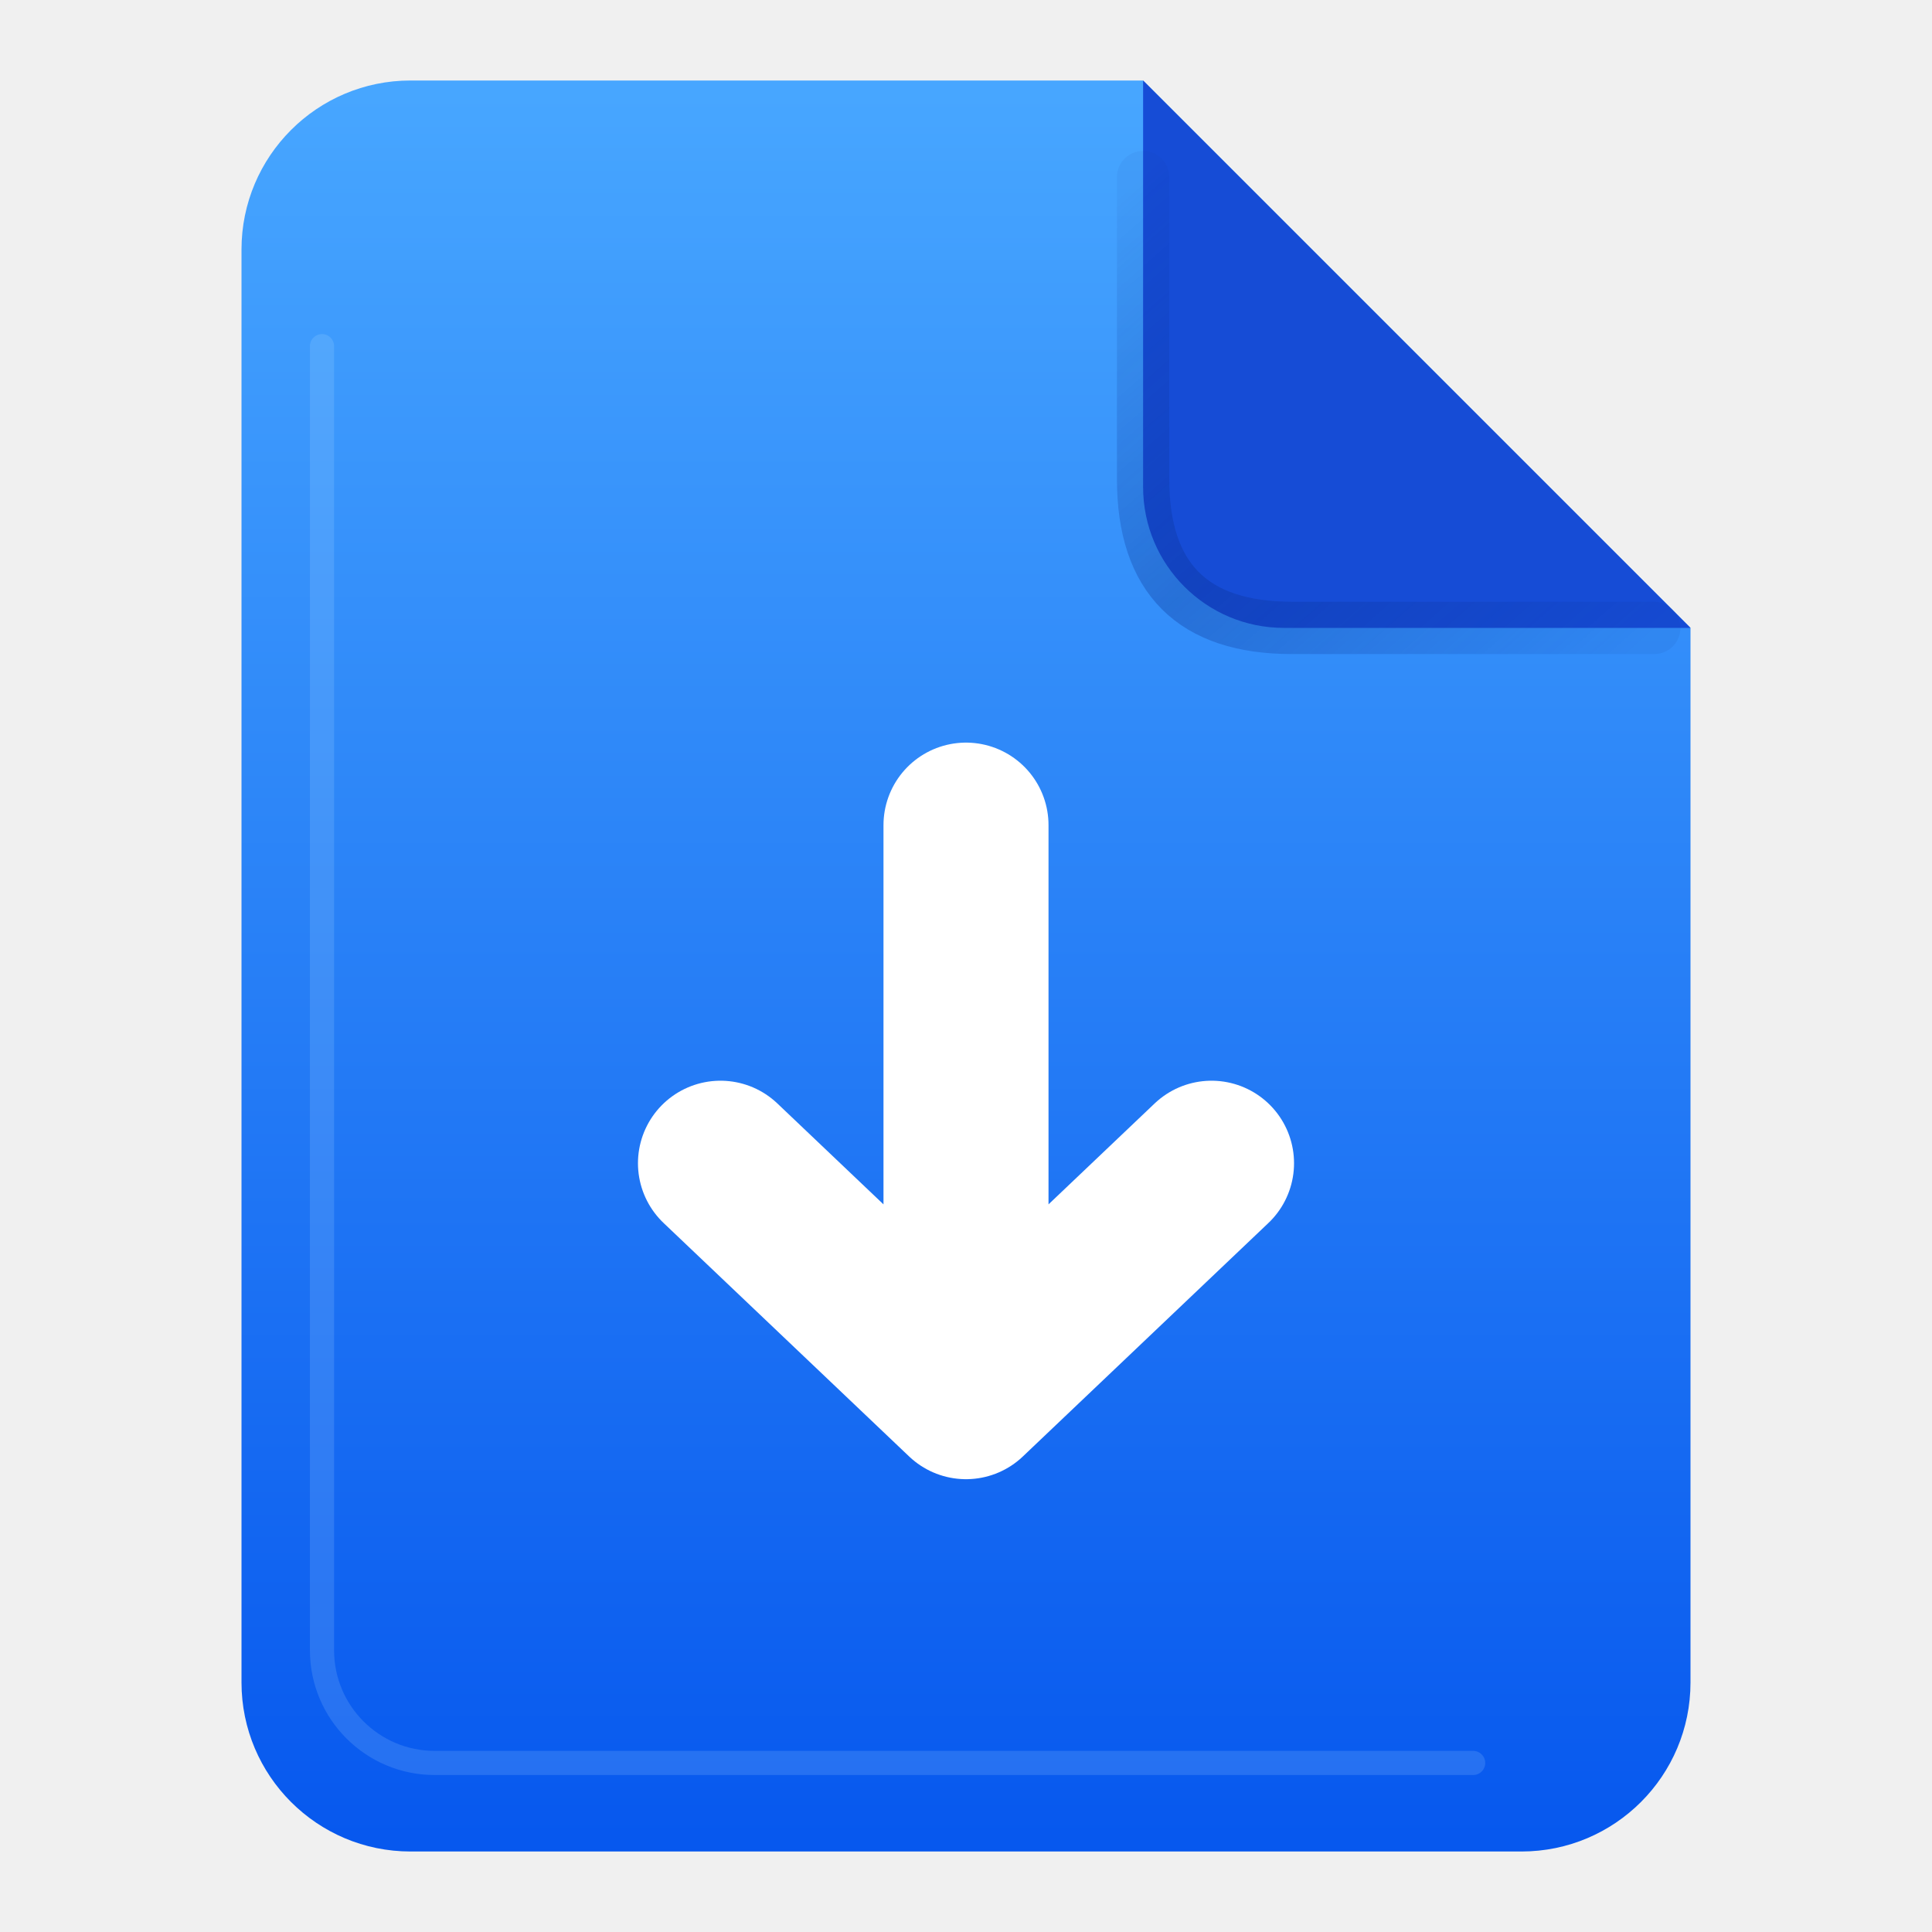
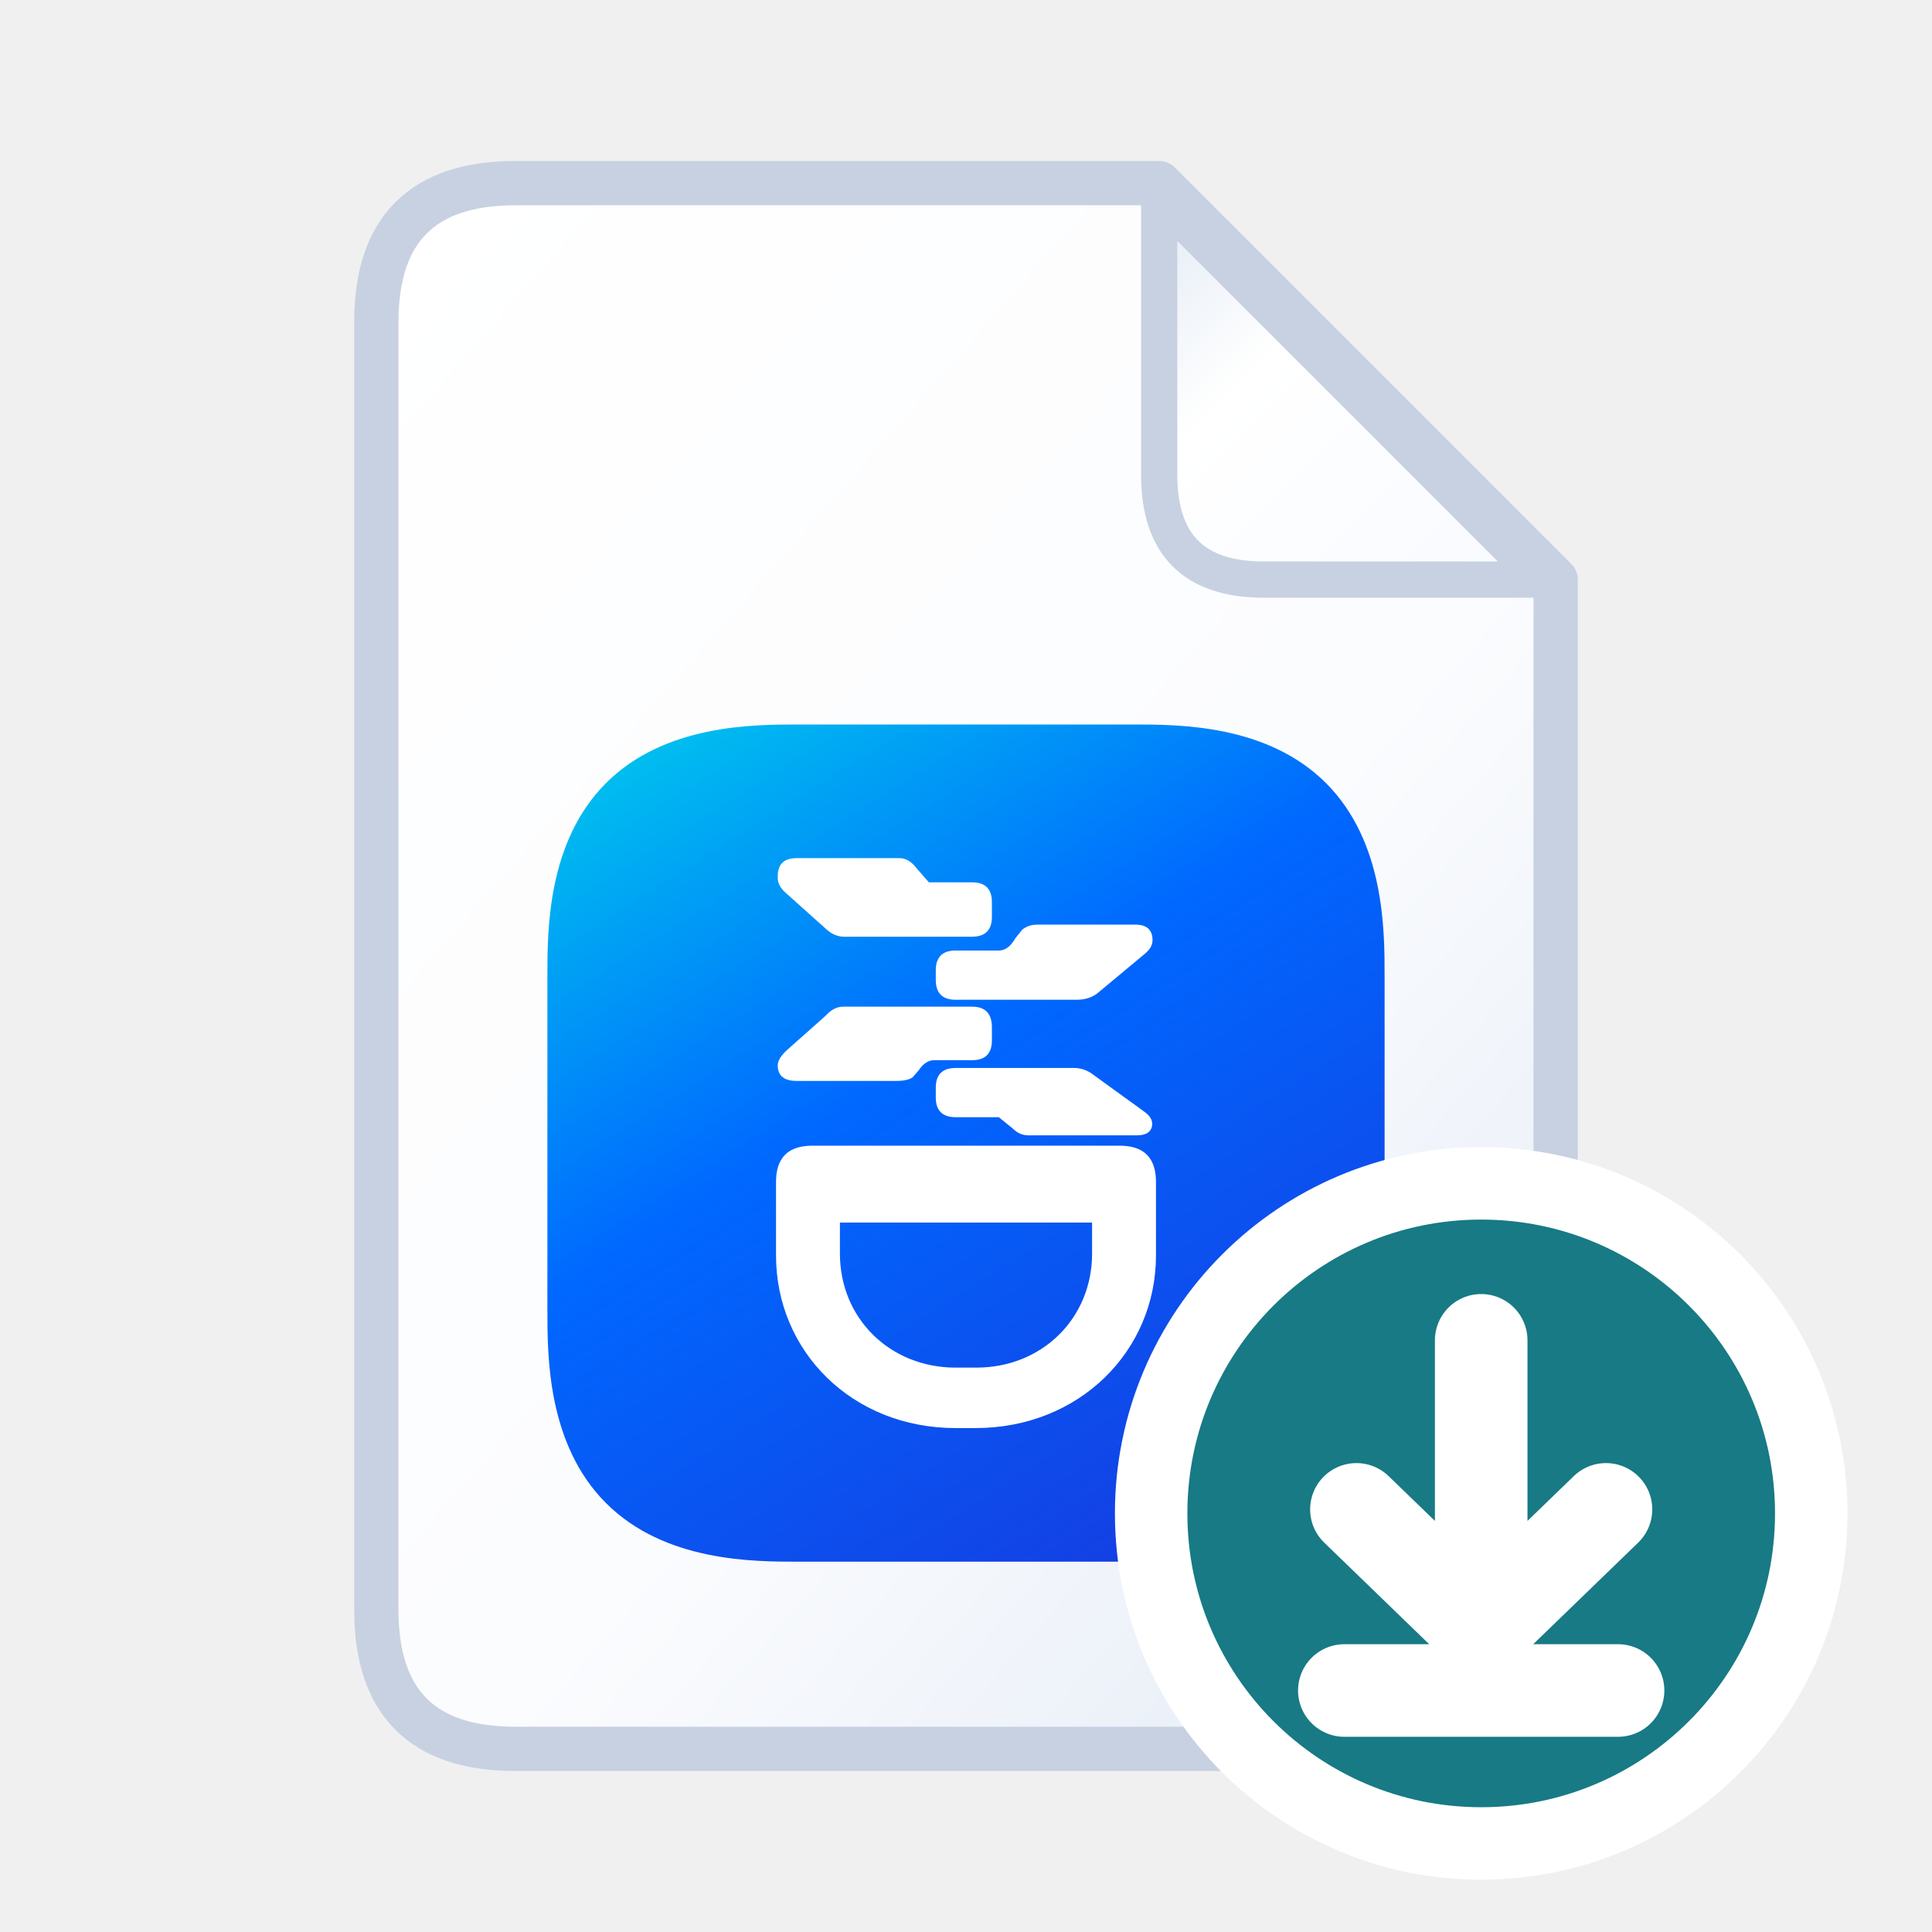
<svg xmlns="http://www.w3.org/2000/svg" width="24" height="24" viewBox="0 0 24 24" fill="none" stroke="#20232a" stroke-width="1.5" stroke-linecap="round" stroke-linejoin="round">
  <defs>
-     <linearGradient id="linux-document-paper" x1="0" y1="0" x2="0" y2="1">
-       <stop stop-color="#47a6ff" />
-       <stop offset="1" stop-color="#0758ee" />
+     <linearGradient id="archive-brand-blue" x1=".15" y1="0" x2=".78" y2="1">
+       <stop stop-color="#00beef" />
+       <stop offset=".42" stop-color="#0068ff" />
+       <stop offset="1" stop-color="#153de2" />
+     </linearGradient>
+     <linearGradient id="archive-brand-paper" x1="0" y1="0" x2=".85" y2="1">
+       <stop stop-color="#fff" />
+       <stop offset=".62" stop-color="#fbfcfe" />
+       <stop offset="1" stop-color="#e6edf7" />
+     </linearGradient>
+     <linearGradient id="archive-brand-fold" x1="0" y1="0" x2="1" y2="1">
+       <stop stop-color="#e3ebf5" />
+       <stop offset=".35" stop-color="#fff" />
+       <stop offset="1" stop-color="#f7faff" />
    </linearGradient>
  </defs>
-   <path fill="url(#linux-document-paper)" stroke="none" d="M5.1 1h9.1L21 7.8v13.1a2.1 2.1 0 0 1-2.1 2.1H5.1A2.1 2.1 0 0 1 3 20.9V3.1A2.1 2.1 0 0 1 5.1 1Z" />
-   <path fill="#164cd6" stroke="none" d="M14.2 1v5.05a1.75 1.75 0 0 0 1.75 1.75H21Z" />
-   <defs>
-     <linearGradient id="linux-document-seam" x1="0" y1="0" x2="1" y2="1">
-       <stop stop-color="#092e8e" stop-opacity=".06" />
-       <stop offset=".5" stop-color="#092e8e" stop-opacity=".32" />
-       <stop offset="1" stop-color="#092e8e" stop-opacity=".08" />
-     </linearGradient>
-   </defs>
-   <path d="M14.2 2.2v3.75q0 1.85 1.85 1.85H20.55" stroke="url(#linux-document-seam)" stroke-width=".65" />
-   <path d="M4 4.3v16.2a1.4 1.4 0 0 0 1.4 1.4h12.9" stroke="#bde5ff" stroke-opacity=".16" stroke-width=".3" />
-   <path d="M12 10.25v7.1m-3.05-2.9L12 17.35l3.05-2.9" stroke="white" stroke-width="2.05" />
+   <path fill="url(#archive-brand-paper)" stroke="#c7d1e1" stroke-width=".55" d="M6.4 2.275H14.4L19.325 7.2V20.4Q19.325 21.725 18 21.725H6.4Q4.675 21.725 4.675 20V4Q4.675 2.275 6.4 2.275Z" />
+   <path fill="url(#archive-brand-fold)" stroke="#c7d1e1" stroke-width=".45" d="M14.4 2.45V5.9Q14.4 7.2 15.7 7.2H19.15Z" />
+   <path d="M9.92 9H14.08C14.648 9 15.744 9 16.472 9.728C17.2 10.456 17.2 11.552 17.2 12.12V16.28C17.2 16.848 17.2 17.944 16.472 18.672C15.744 19.4 14.648 19.4 14.08 19.4H9.92C9.352 19.4 8.256 19.4 7.528 18.672C6.8 17.944 6.8 16.848 6.8 16.28V12.12C6.8 11.552 6.8 10.456 7.528 9.728C8.256 9 9.352 9 9.92 9Z" fill="url(#archive-brand-blue)" stroke="none" />
+   <g fill="#fff" stroke="none" transform="translate(9.64 10.66) scale(0.01072727) translate(-407 -325)">
+     <path d="M431 325H550Q561 325 570 337L584 353H634Q657 353 657 376V393Q657 416 634 416H486Q475 416 466 408L418 365Q409 357 409 348V346Q409 325 431 325Z" fill-rule="evenodd" />
+     <path d="M615 432H665Q676 432 684 418L692 408Q699 402 710 402H823Q843 402 843 420Q843 428 835 435L781 480Q771 489 755 489H615Q592 489 592 466V455Q592 432 615 432Z" fill-rule="evenodd" />
+     <path d="M485 497H634Q657 497 657 521V536Q657 559 634 559H590Q580 559 572 571L565 579Q559 583 546 583H431Q409 583 409 565Q409 557 420 547L465 507Q474 497 485 497Z" fill-rule="evenodd" />
+     <path d="M615 568H752Q765 568 776 577L834 619Q845 627 842 637Q839 646 825 646H699Q689 646 681 638L665 625H615Q592 625 592 602V591Q592 568 615 568Z" fill-rule="evenodd" />
+     <path d="M449 658H805Q847 658 847 700V785C847 896 758 985 638 985H615C495 985 407 896 407 785V700Q407 658 449 658Z M481 747H773V783C773 858 715 915 639 915H615C539 915 481 858 481 783Z" fill-rule="evenodd" />
+   </g>
+   <circle cx="18.4" cy="18.8" r="4.1" fill="#177a85" stroke="#fff" stroke-width=".9" />
+   <path d="M18.4 16.65v3.6m-1.55-1.5 1.55 1.5 1.55-1.5M16.7 21h3.4" fill="none" stroke="#fff" stroke-width="1.15" />
</svg>
